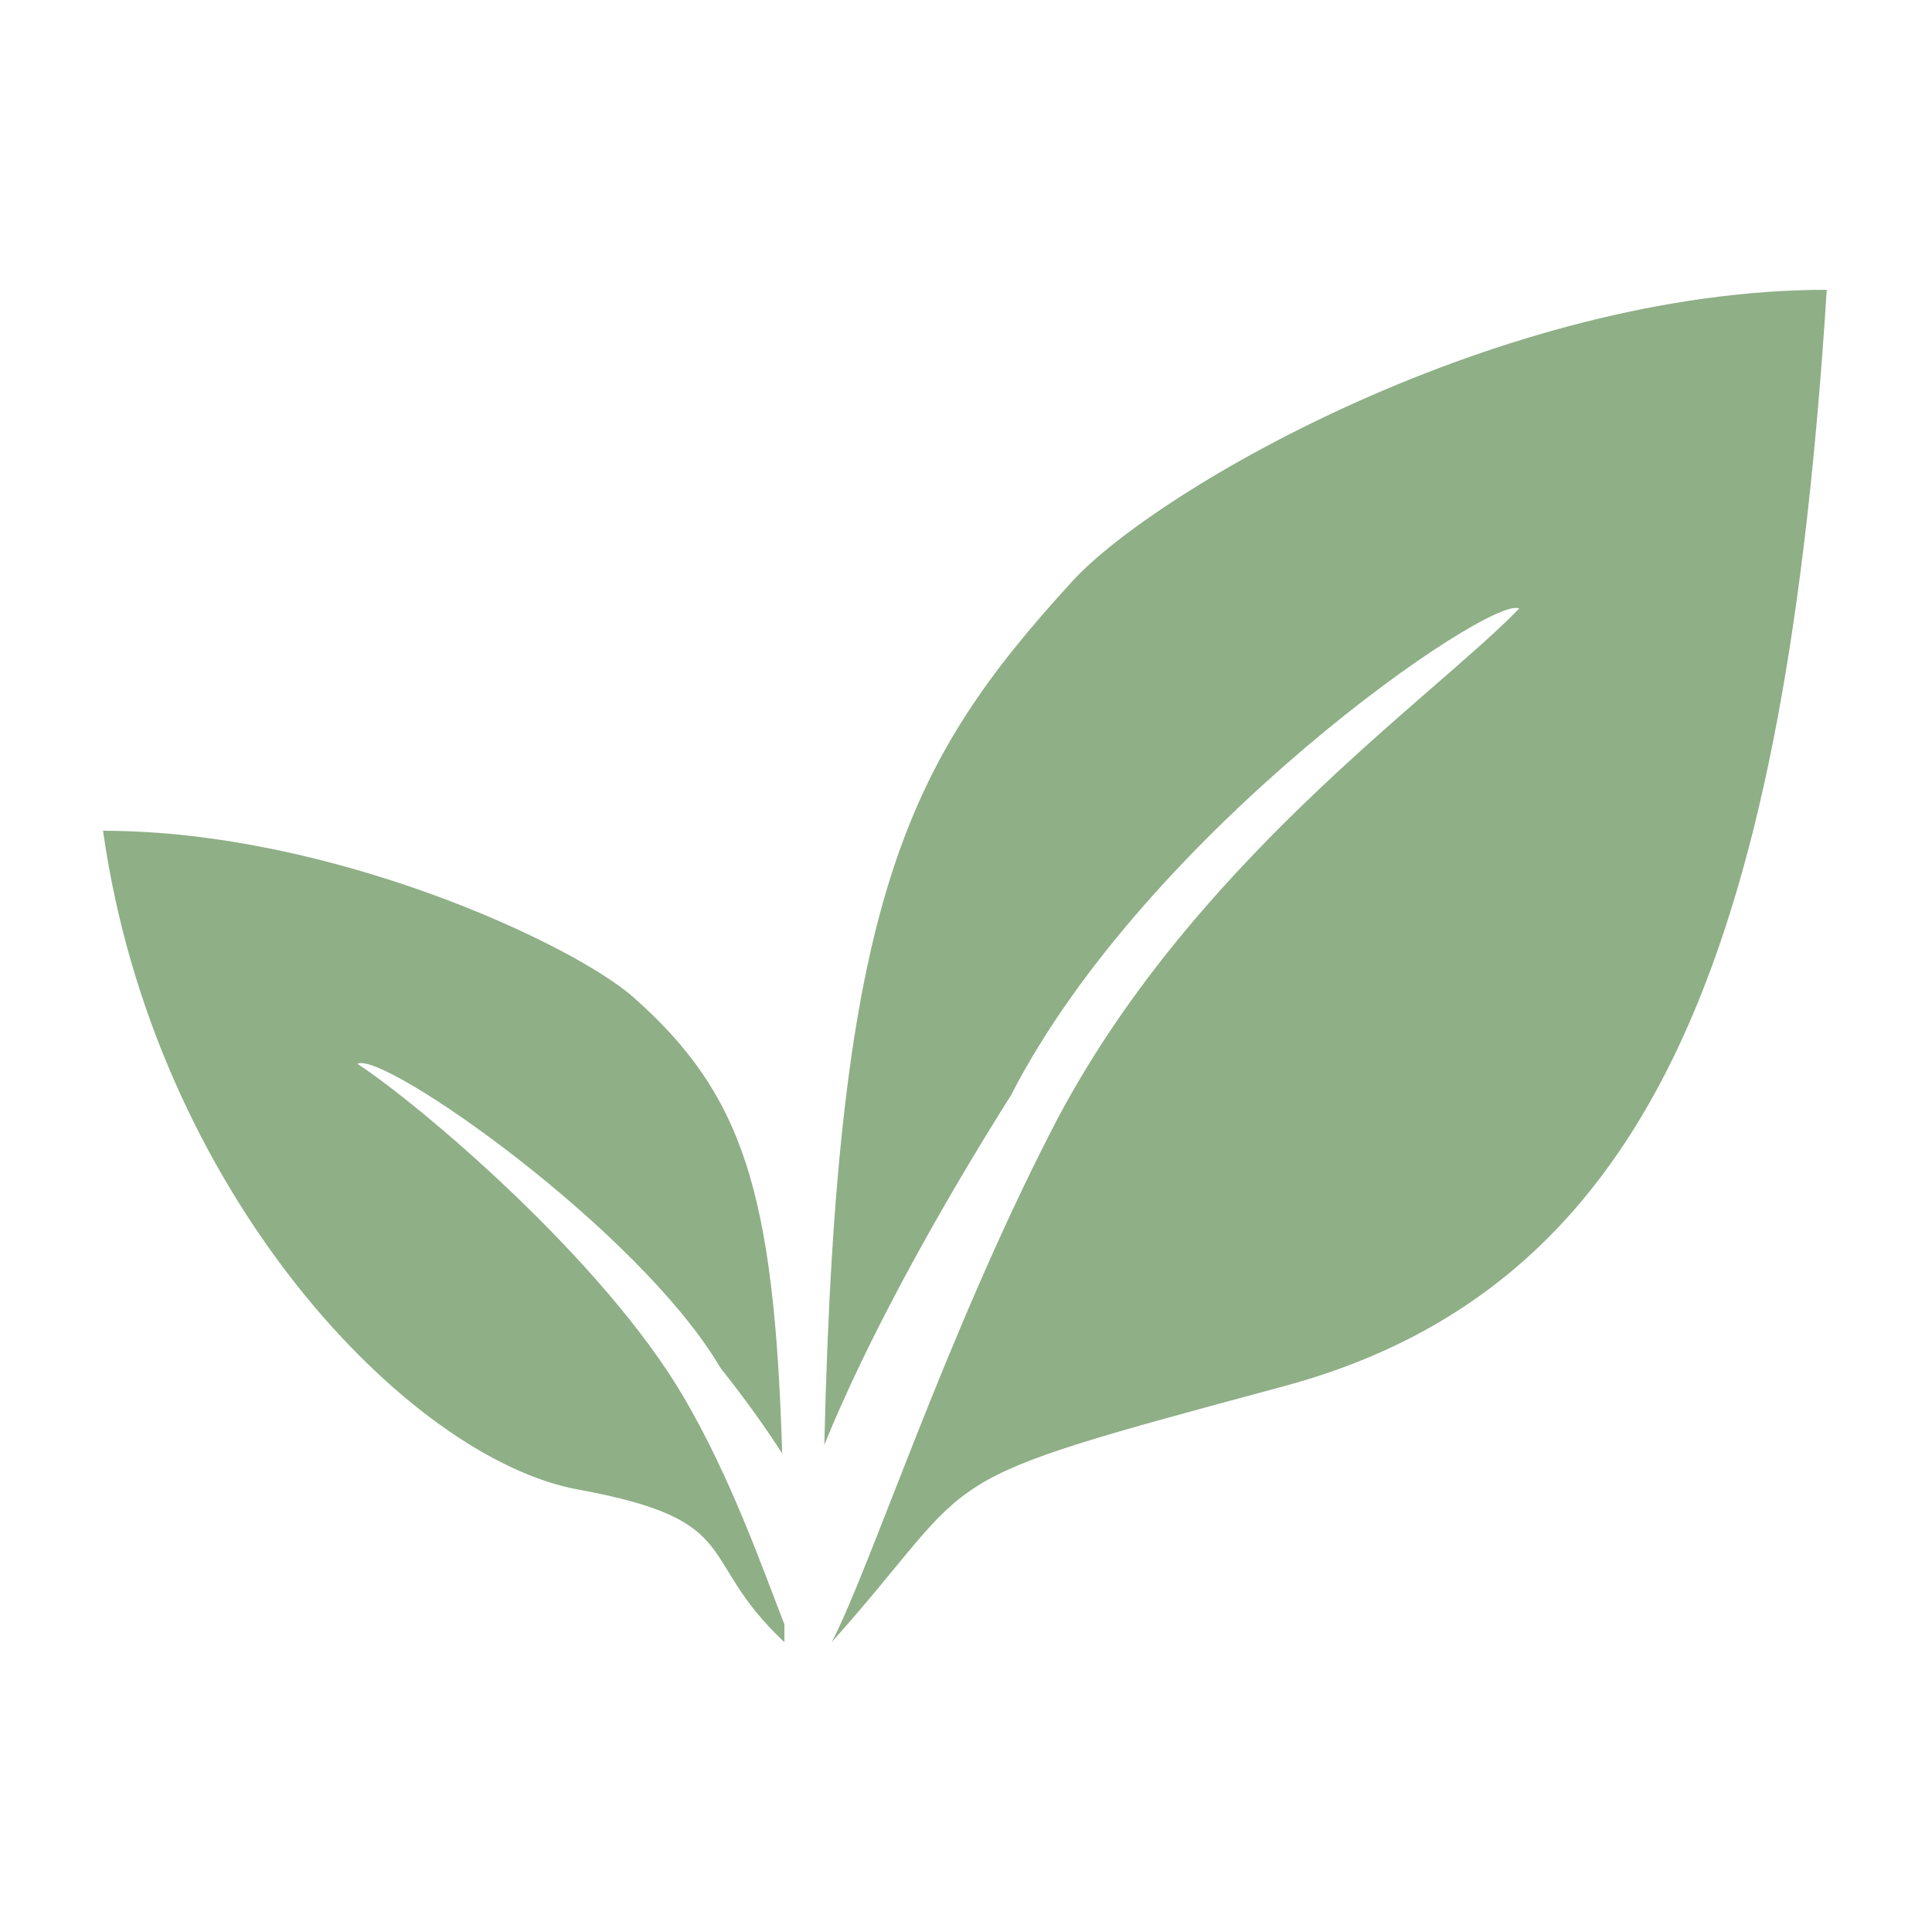
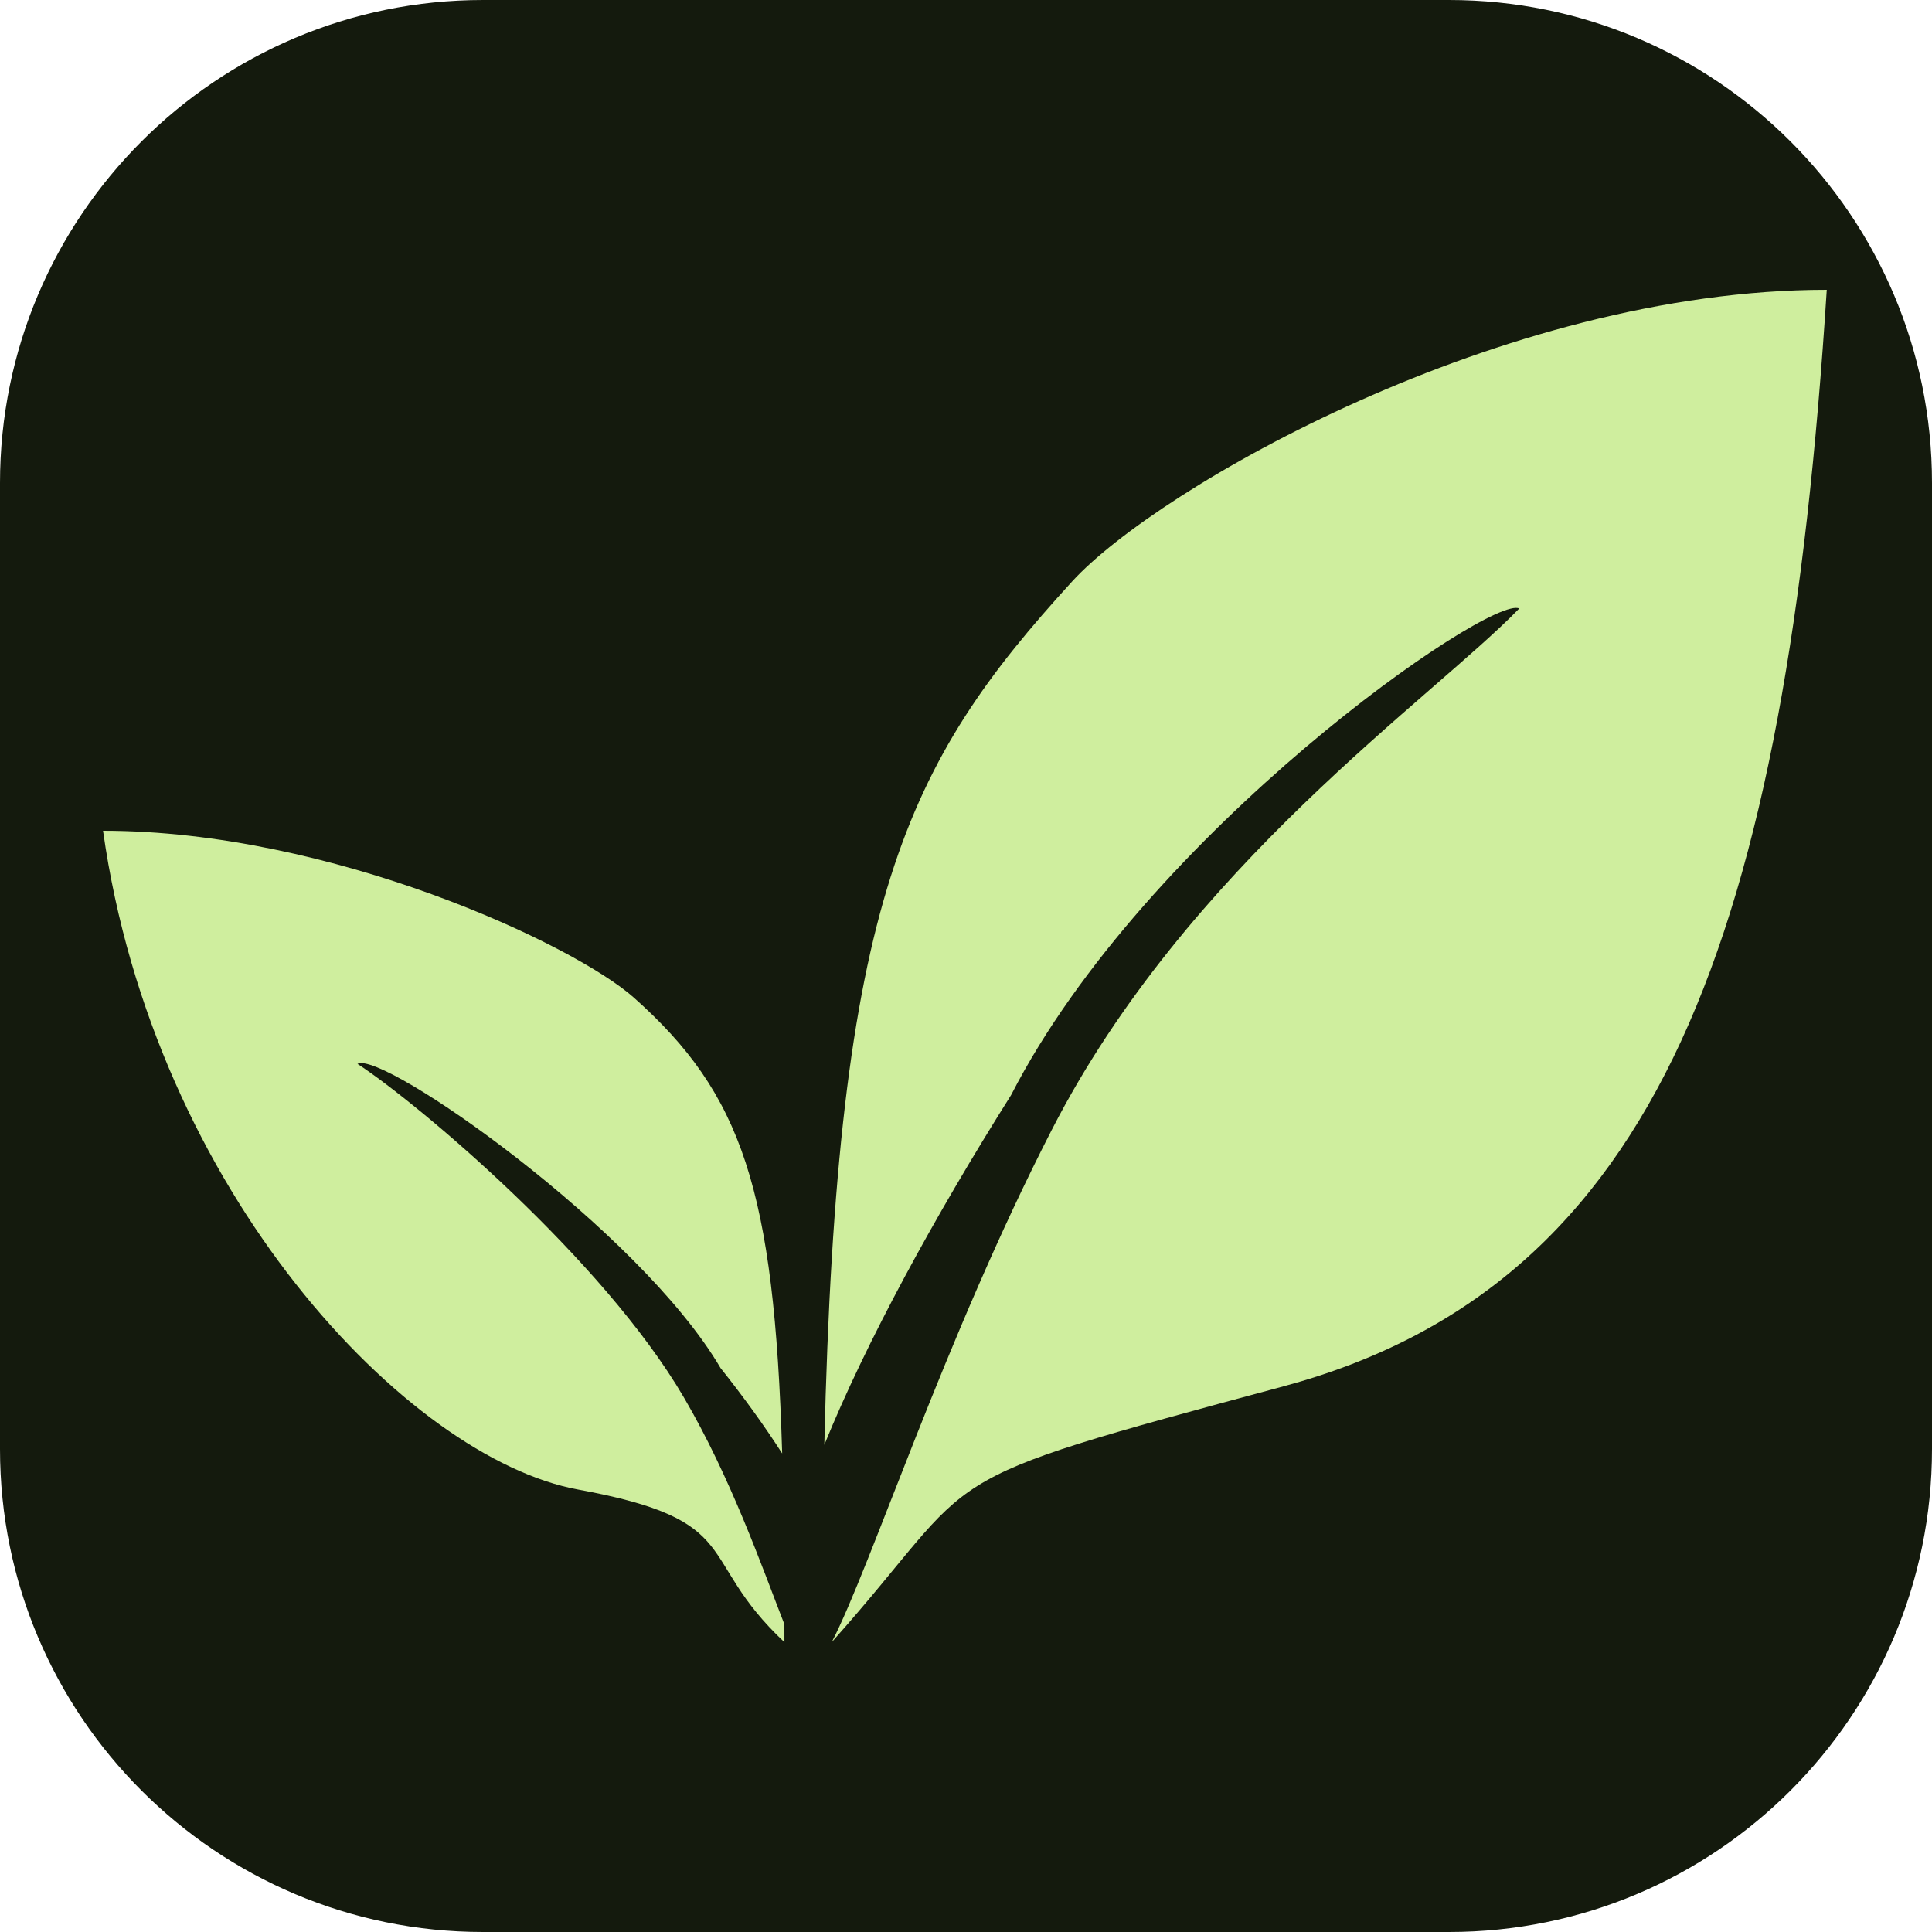
<svg xmlns="http://www.w3.org/2000/svg" width="300" height="300" viewBox="0 0 300 300" fill="none">
-   <path d="M283.659 45C277.307 144.78 257.845 199.508 199.285 215.274C141.866 230.734 153.394 227.789 129.148 255.002C135.257 243.221 146.587 208.043 163.332 175.415C184.331 134.499 222.467 108.391 235.904 94.49C231.554 92.258 178.005 129.116 157.006 170.032C145.021 189.05 134.458 208.462 128 224.357C129.957 139.707 140.674 118.515 166.493 90.274C179.672 75.86 233.207 45 283.659 45Z" fill="#8FAF87" />
-   <path d="M16 129C51.496 129 89.162 146.666 98.435 154.918C115.22 169.857 120.228 184.658 121.456 225.692C118.627 221.293 115.386 216.816 111.896 212.446C99.292 190.914 59.279 162.992 55.512 165.197C64.903 171.33 93.582 195.452 106.186 216.983C113.461 229.413 118.292 243.206 121.8 252.223C121.801 253.139 121.805 254.064 121.805 255C107.756 241.829 116.097 236.122 89.756 231.293C63.414 226.464 23.923 185.218 16 129Z" fill="#8FAF87" />
+   <rect width="300" height="300" rx="75" fill="#141a0d" />
+   <path d="M283.659 45C277.307 144.78 257.845 199.508 199.285 215.274C141.866 230.734 153.394 227.789 129.148 255.002C135.257 243.221 146.587 208.043 163.332 175.415C184.331 134.499 222.467 108.391 235.904 94.49C231.554 92.258 178.005 129.116 157.006 170.032C145.021 189.05 134.458 208.462 128 224.357C129.957 139.707 140.674 118.515 166.493 90.274C179.672 75.86 233.207 45 283.659 45Z" fill="#CFEE9E" />
+   <path d="M16 129C51.496 129 89.162 146.666 98.435 154.918C115.22 169.857 120.228 184.658 121.456 225.692C118.627 221.293 115.386 216.816 111.896 212.446C99.292 190.914 59.279 162.992 55.512 165.197C64.903 171.33 93.582 195.452 106.186 216.983C113.461 229.413 118.292 243.206 121.8 252.223C121.801 253.139 121.805 254.064 121.805 255C107.756 241.829 116.097 236.122 89.756 231.293C63.414 226.464 23.923 185.218 16 129Z" fill="#CFEE9E" />
</svg>
